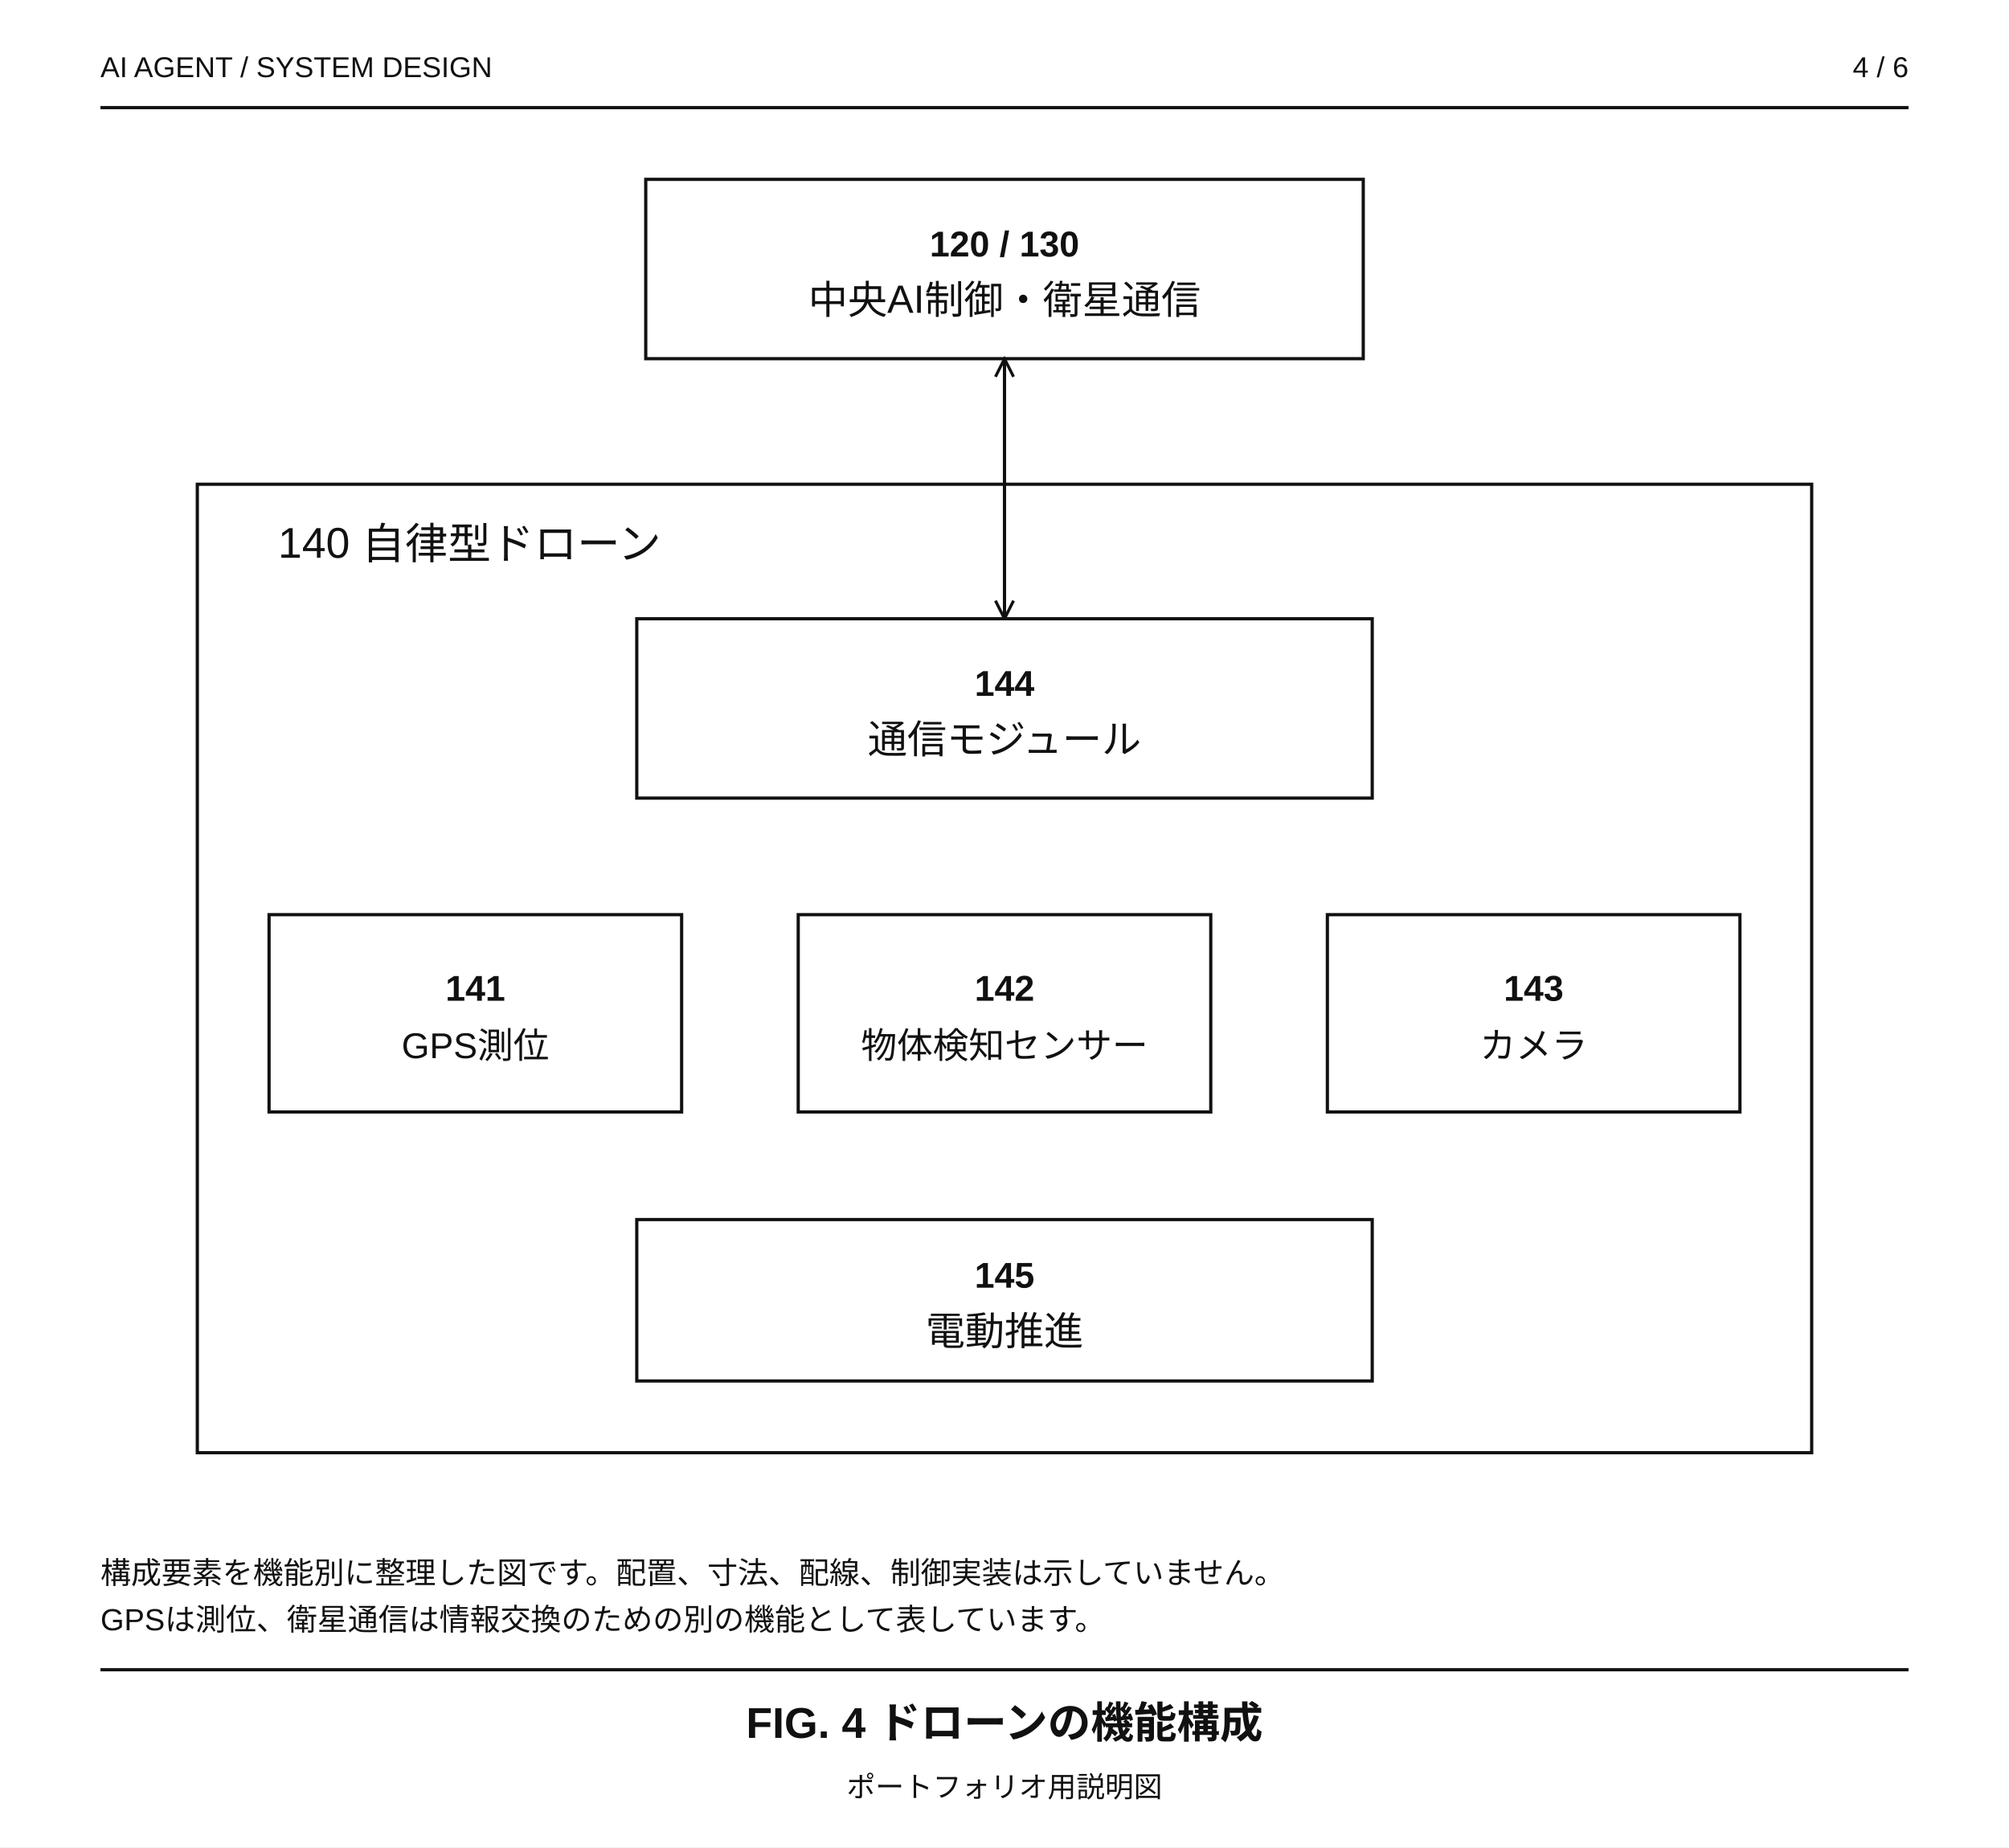
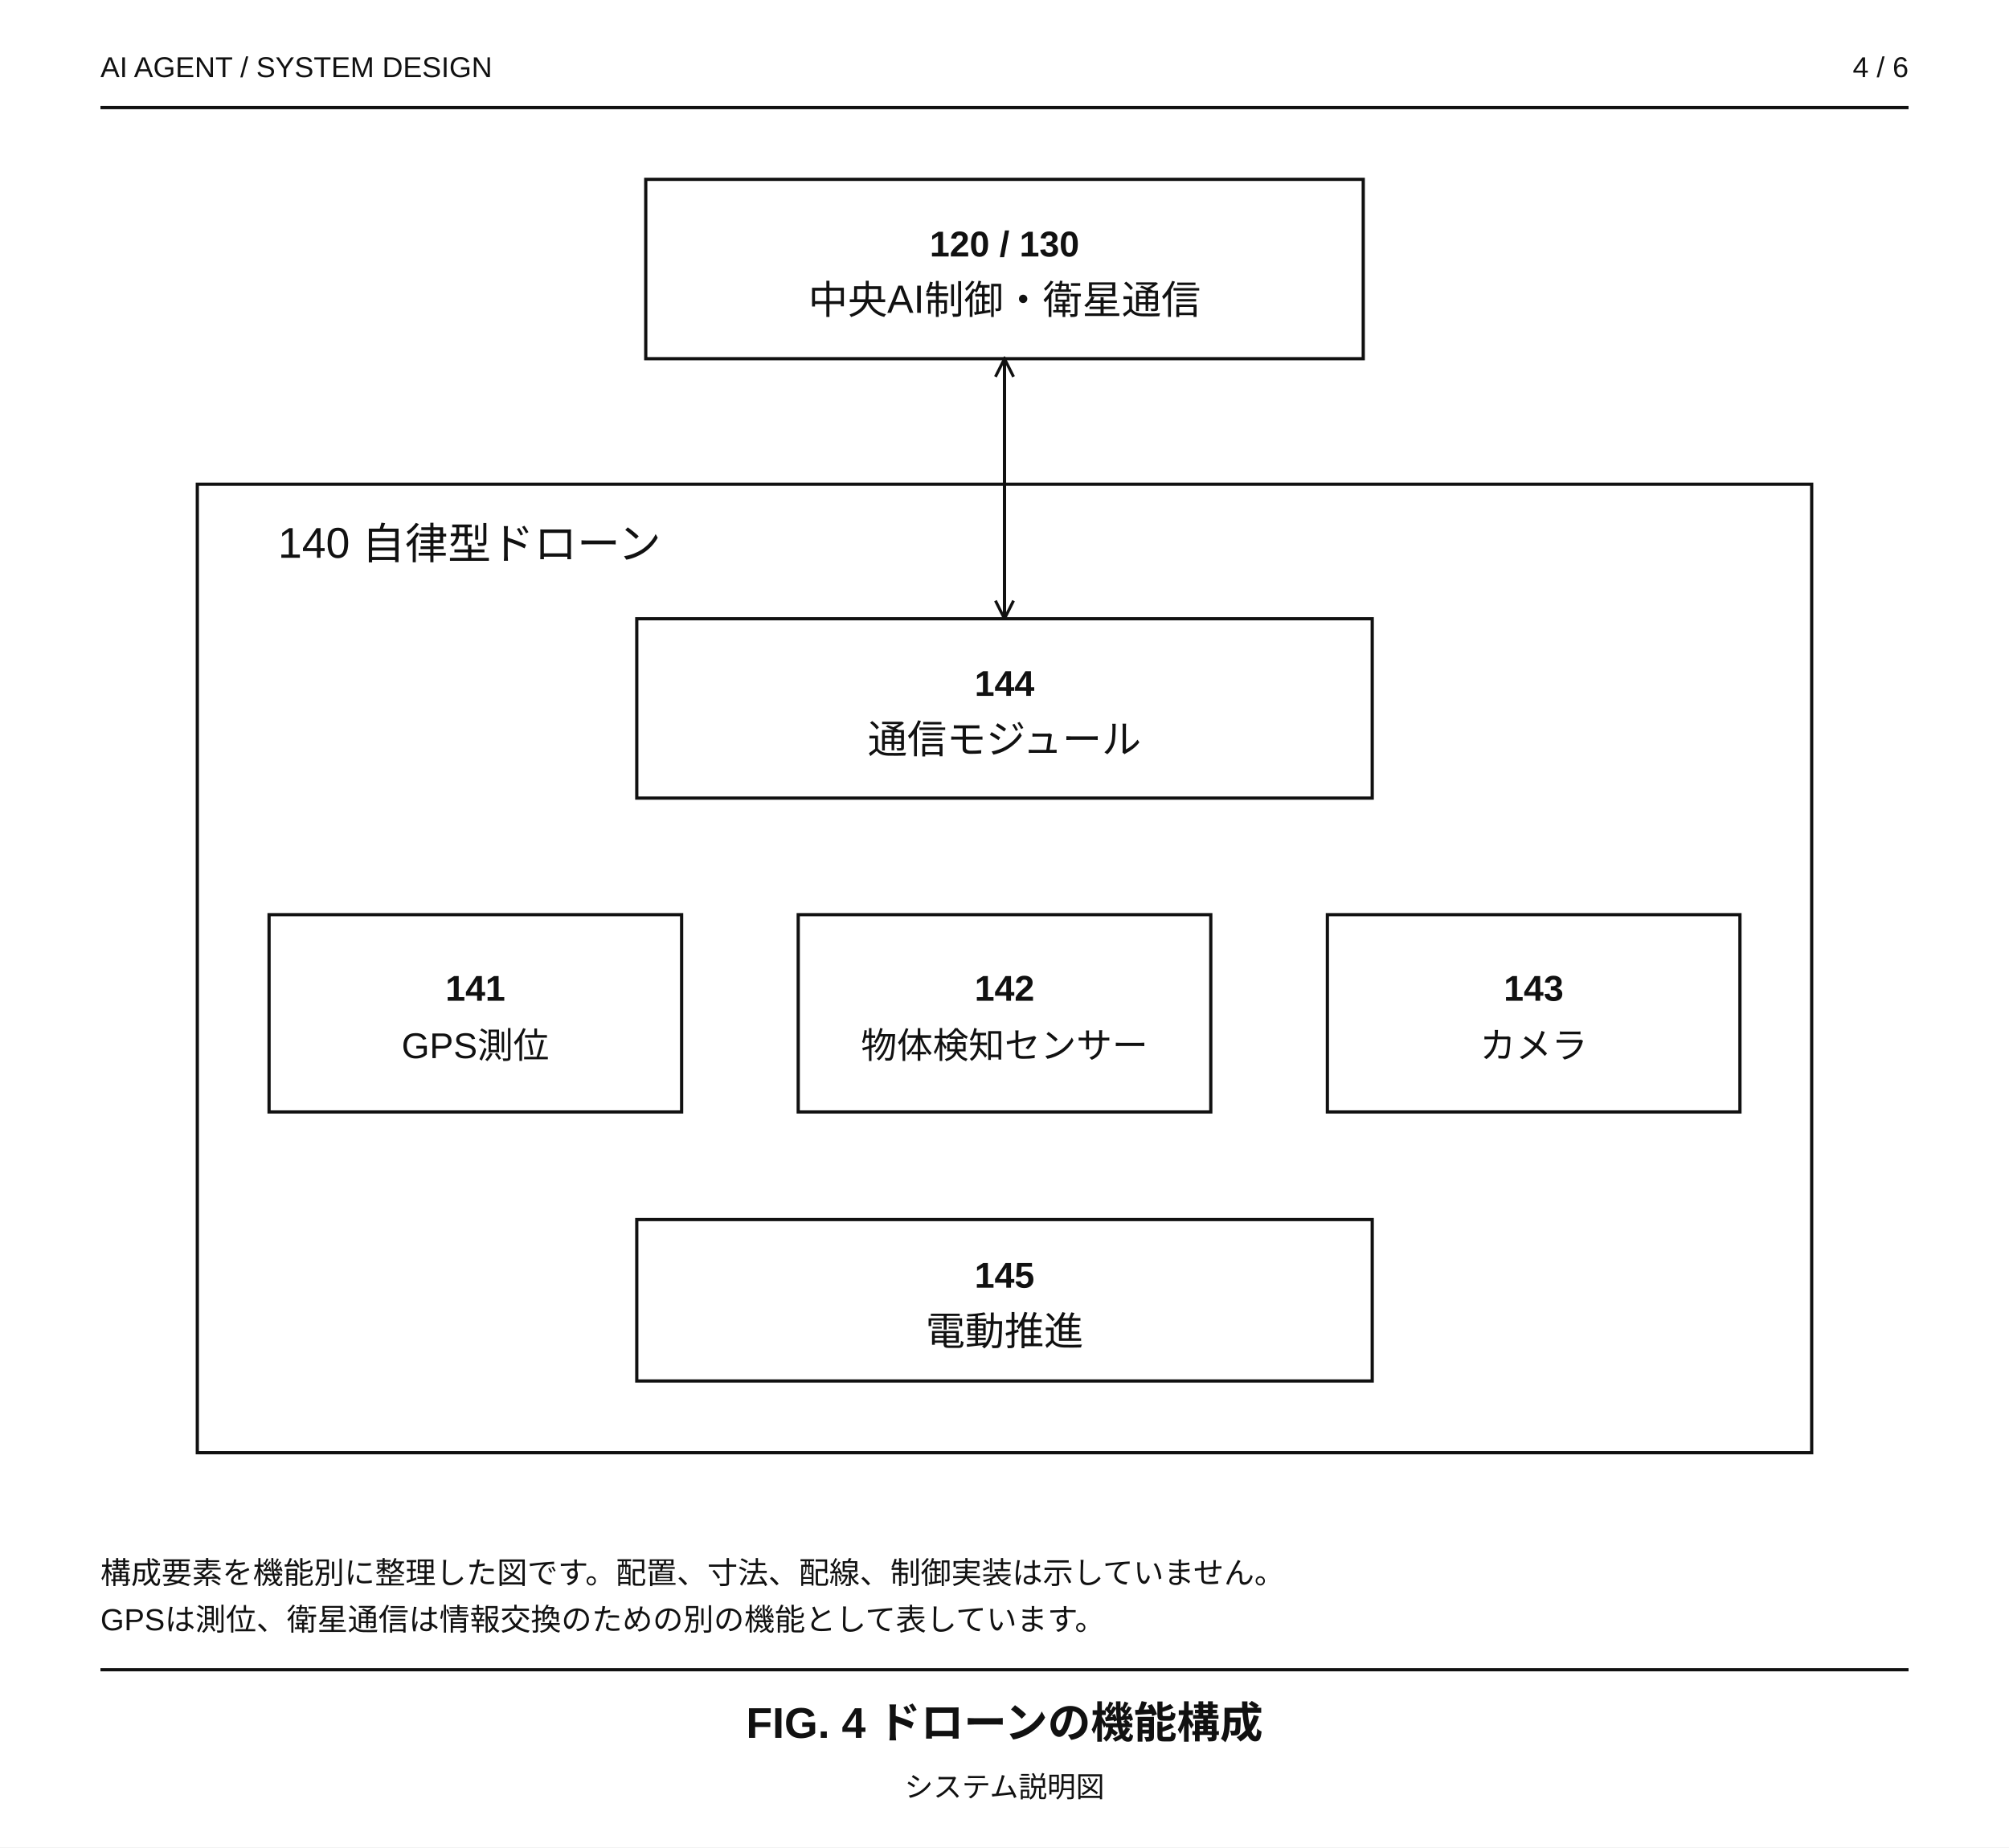
<svg xmlns="http://www.w3.org/2000/svg" width="1120" height="1030" viewBox="0 0 1120 1030" role="img" aria-labelledby="title desc" xml:lang="ja">
  <defs>
    <marker id="arrow" viewBox="0 0 10 10" refX="9" refY="5" markerWidth="7" markerHeight="7" orient="auto">
      <path d="M1 1 L9 5 L1 9" fill="none" stroke="#111" stroke-width="1.3" />
    </marker>
    <marker id="start" viewBox="0 0 10 10" refX="1" refY="5" markerWidth="7" markerHeight="7" orient="auto">
      <path d="M9 1 L1 5 L9 9" fill="none" stroke="#111" stroke-width="1.3" />
    </marker>
  </defs>
  <rect width="1120" height="1030" fill="white" />
  <text x="56" y="43" font-family="Arial, 'Yu Gothic', Meiryo, sans-serif" font-size="16" text-anchor="start" font-weight="400" fill="#111">AI AGENT / SYSTEM DESIGN</text>
  <text x="1064" y="43" font-family="Arial, 'Yu Gothic', Meiryo, sans-serif" font-size="16" text-anchor="end" font-weight="400" fill="#111">4 / 6</text>
  <path d="M56 60 H1064" fill="none" stroke="#111" stroke-width="1.8" stroke-linejoin="miter" />
  <rect x="360" y="100" width="400" height="100" fill="white" stroke="#111" stroke-width="1.8" />
  <text x="560.0" y="143.0" font-family="Arial, 'Yu Gothic', Meiryo, sans-serif" font-size="20" text-anchor="middle" font-weight="600" fill="#111">120 / 130</text>
  <text x="560.0" y="175.0" font-family="Arial, 'Yu Gothic', Meiryo, sans-serif" font-size="22" text-anchor="middle" font-weight="400" fill="#111">中央AI制御・衛星通信</text>
  <rect x="110" y="270" width="900" height="540" fill="white" stroke="#111" stroke-width="1.8" />
  <text x="155" y="311" font-family="Arial, 'Yu Gothic', Meiryo, sans-serif" font-size="24" text-anchor="start" font-weight="400" fill="#111">140  自律型ドローン</text>
  <path d="M560 200 V345" fill="none" stroke="#111" stroke-width="1.8" stroke-linejoin="miter" marker-end="url(#arrow)" marker-start="url(#start)" />
  <rect x="355" y="345" width="410" height="100" fill="white" stroke="#111" stroke-width="1.8" />
  <text x="560.0" y="388.0" font-family="Arial, 'Yu Gothic', Meiryo, sans-serif" font-size="20" text-anchor="middle" font-weight="600" fill="#111">144</text>
  <text x="560.0" y="420.0" font-family="Arial, 'Yu Gothic', Meiryo, sans-serif" font-size="22" text-anchor="middle" font-weight="400" fill="#111">通信モジュール</text>
  <rect x="150" y="510" width="230" height="110" fill="white" stroke="#111" stroke-width="1.8" />
  <text x="265.0" y="558.0" font-family="Arial, 'Yu Gothic', Meiryo, sans-serif" font-size="20" text-anchor="middle" font-weight="600" fill="#111">141</text>
  <text x="265.0" y="590.0" font-family="Arial, 'Yu Gothic', Meiryo, sans-serif" font-size="20" text-anchor="middle" font-weight="400" fill="#111">GPS測位</text>
  <rect x="445" y="510" width="230" height="110" fill="white" stroke="#111" stroke-width="1.8" />
  <text x="560.0" y="558.0" font-family="Arial, 'Yu Gothic', Meiryo, sans-serif" font-size="20" text-anchor="middle" font-weight="600" fill="#111">142</text>
  <text x="560.0" y="590.0" font-family="Arial, 'Yu Gothic', Meiryo, sans-serif" font-size="20" text-anchor="middle" font-weight="400" fill="#111">物体検知センサー</text>
  <rect x="740" y="510" width="230" height="110" fill="white" stroke="#111" stroke-width="1.8" />
  <text x="855.0" y="558.0" font-family="Arial, 'Yu Gothic', Meiryo, sans-serif" font-size="20" text-anchor="middle" font-weight="600" fill="#111">143</text>
  <text x="855.0" y="590.0" font-family="Arial, 'Yu Gothic', Meiryo, sans-serif" font-size="20" text-anchor="middle" font-weight="400" fill="#111">カメラ</text>
  <rect x="355" y="680" width="410" height="90" fill="white" stroke="#111" stroke-width="1.8" />
  <text x="560.0" y="718.0" font-family="Arial, 'Yu Gothic', Meiryo, sans-serif" font-size="20" text-anchor="middle" font-weight="600" fill="#111">145</text>
  <text x="560.0" y="750.0" font-family="Arial, 'Yu Gothic', Meiryo, sans-serif" font-size="22" text-anchor="middle" font-weight="400" fill="#111">電動推進</text>
  <text x="56" y="883" font-family="Arial, 'Yu Gothic', Meiryo, sans-serif" font-size="17" text-anchor="start" font-weight="400" fill="#111">構成要素を機能別に整理した図です。配置、寸法、配線、制御実装は示していません。</text>
  <text x="56" y="909" font-family="Arial, 'Yu Gothic', Meiryo, sans-serif" font-size="17" text-anchor="start" font-weight="400" fill="#111">GPSは測位、衛星通信は情報交換のための別の機能として表しています。</text>
  <path d="M56 931 H1064" fill="none" stroke="#111" stroke-width="1.8" stroke-linejoin="miter" />
  <text x="560" y="969" font-family="Arial, 'Yu Gothic', Meiryo, sans-serif" font-size="24" text-anchor="middle" font-weight="600" fill="#111">FIG. 4   ドローンの機能構成</text>
-   <text x="560" y="1002" font-family="Arial, 'Yu Gothic', Meiryo, sans-serif" font-size="16" text-anchor="middle" font-weight="400" fill="#111">ポートフォリオ用説明図</text>
+   <text x="560" y="1002" font-family="Arial, 'Yu Gothic', Meiryo, sans-serif" font-size="16" text-anchor="middle" font-weight="400" fill="#111">システム説明図</text>
</svg>
